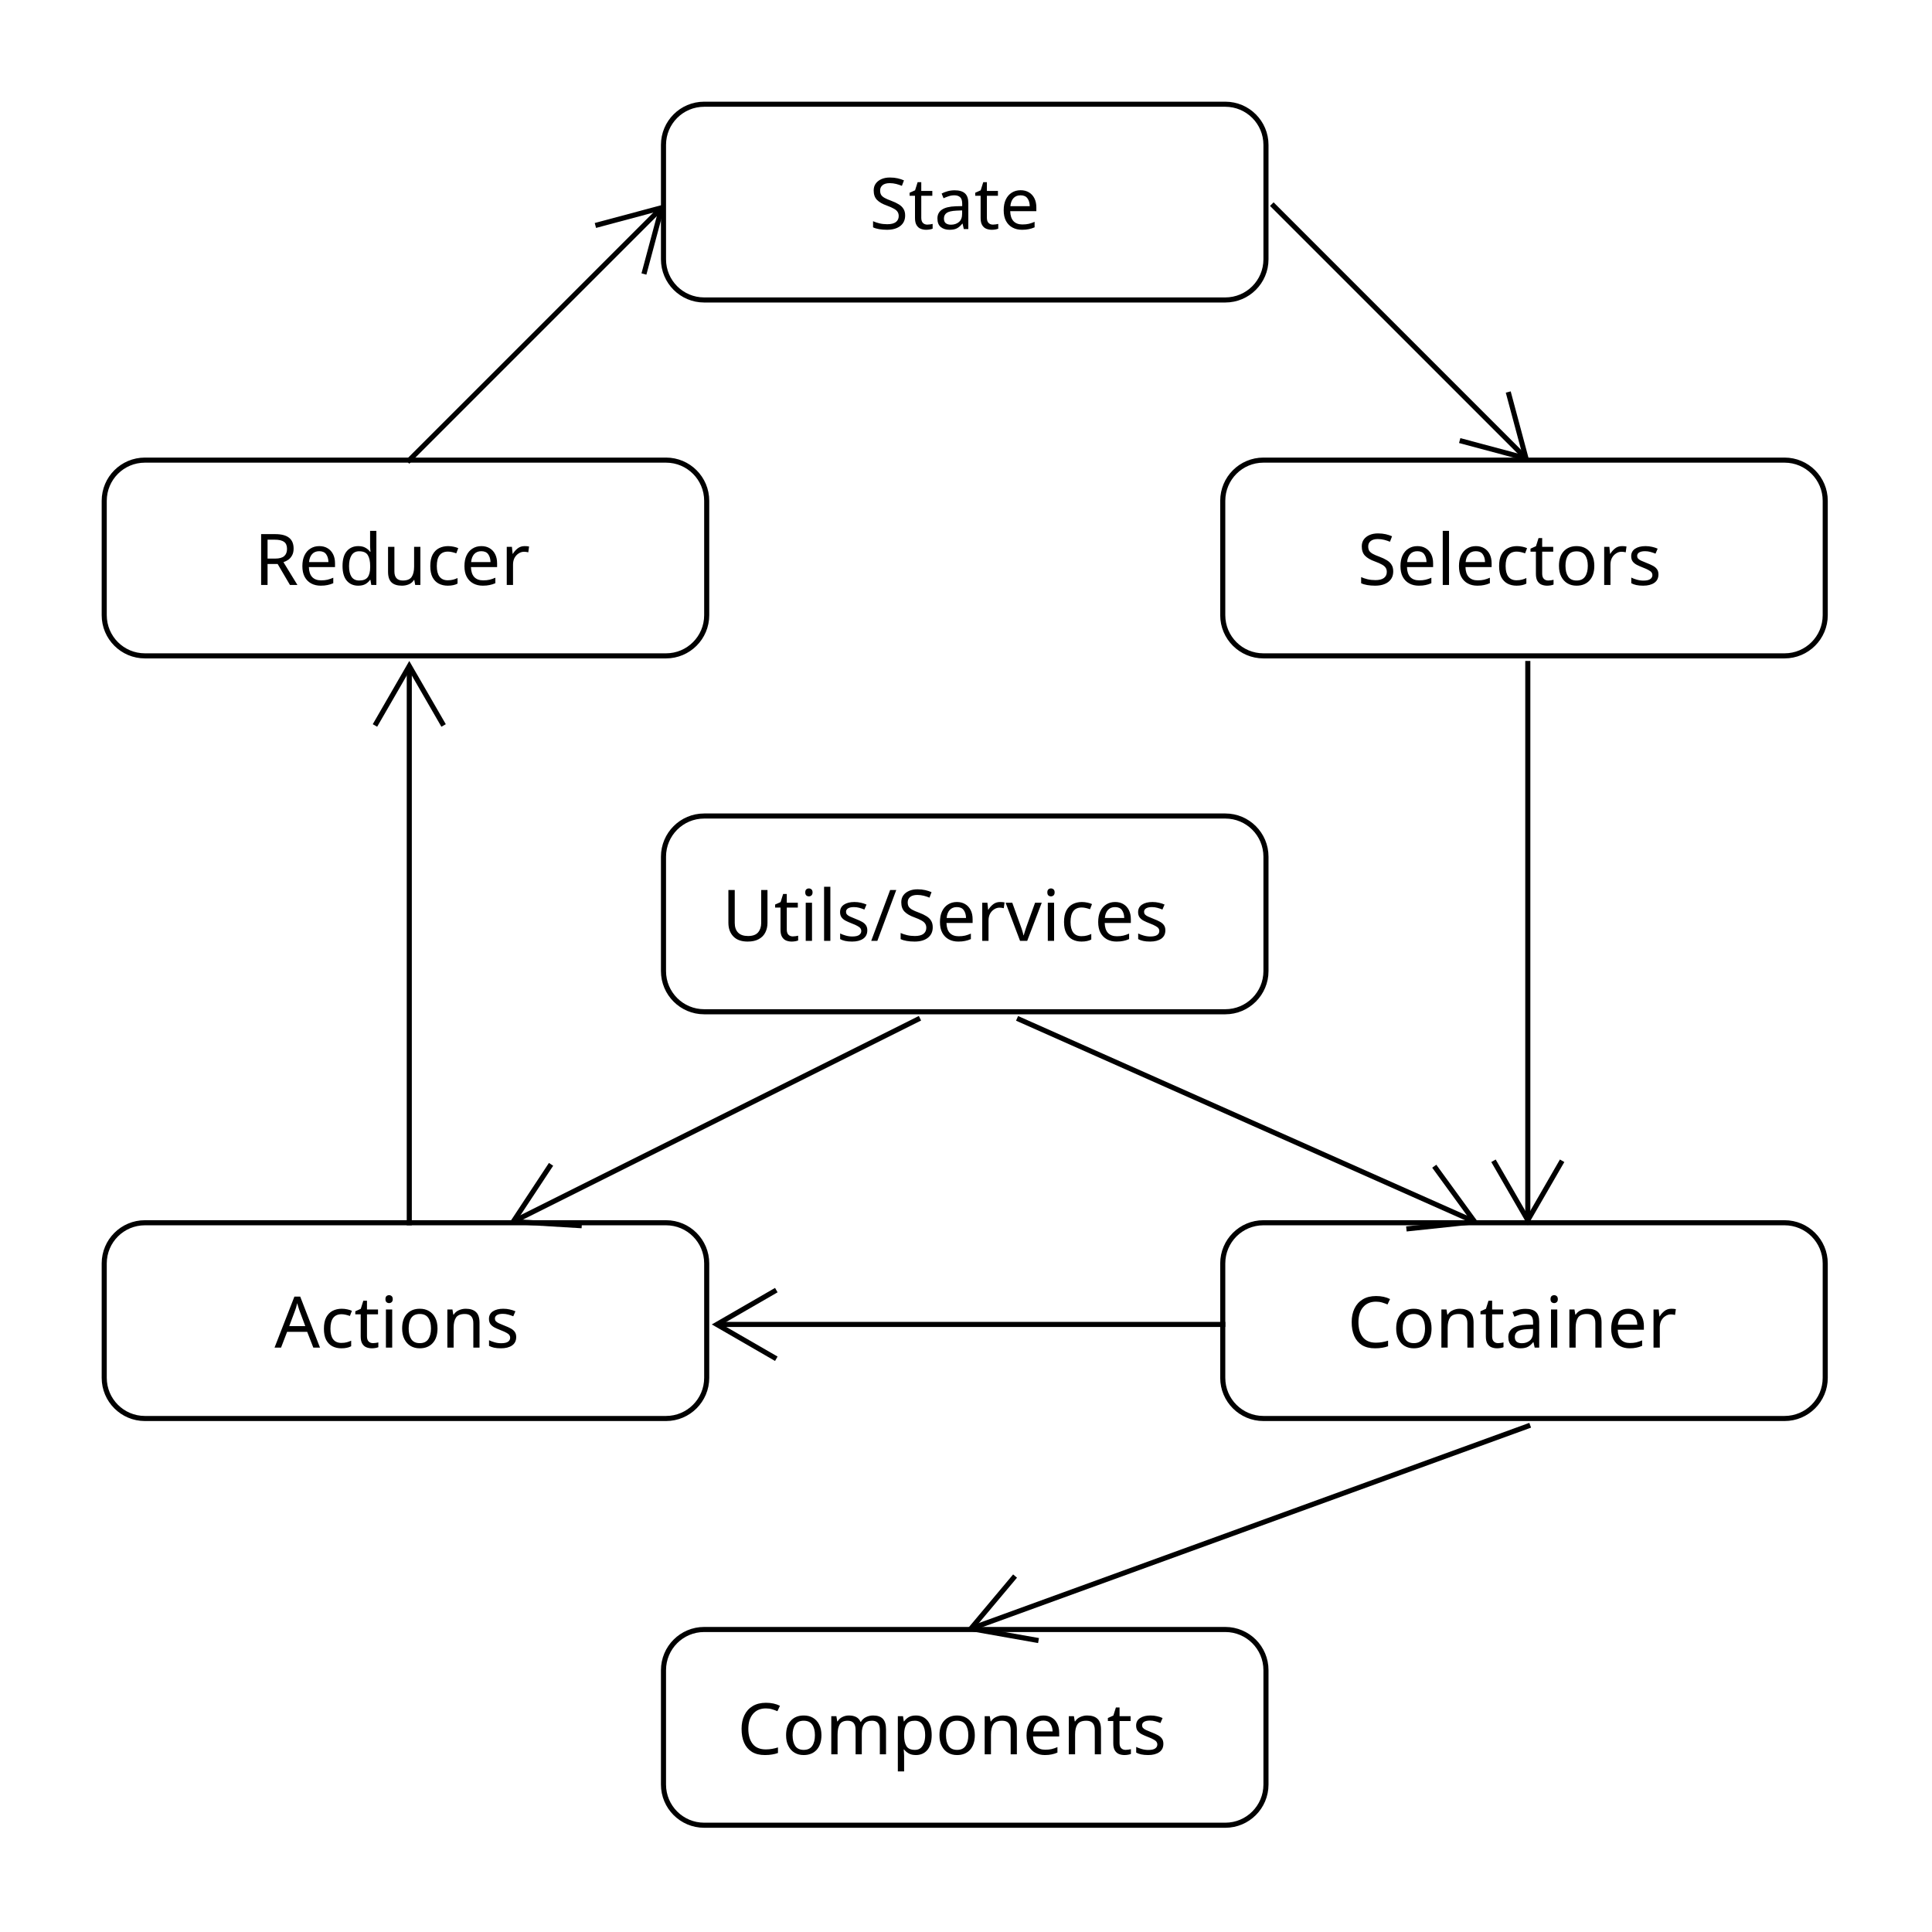
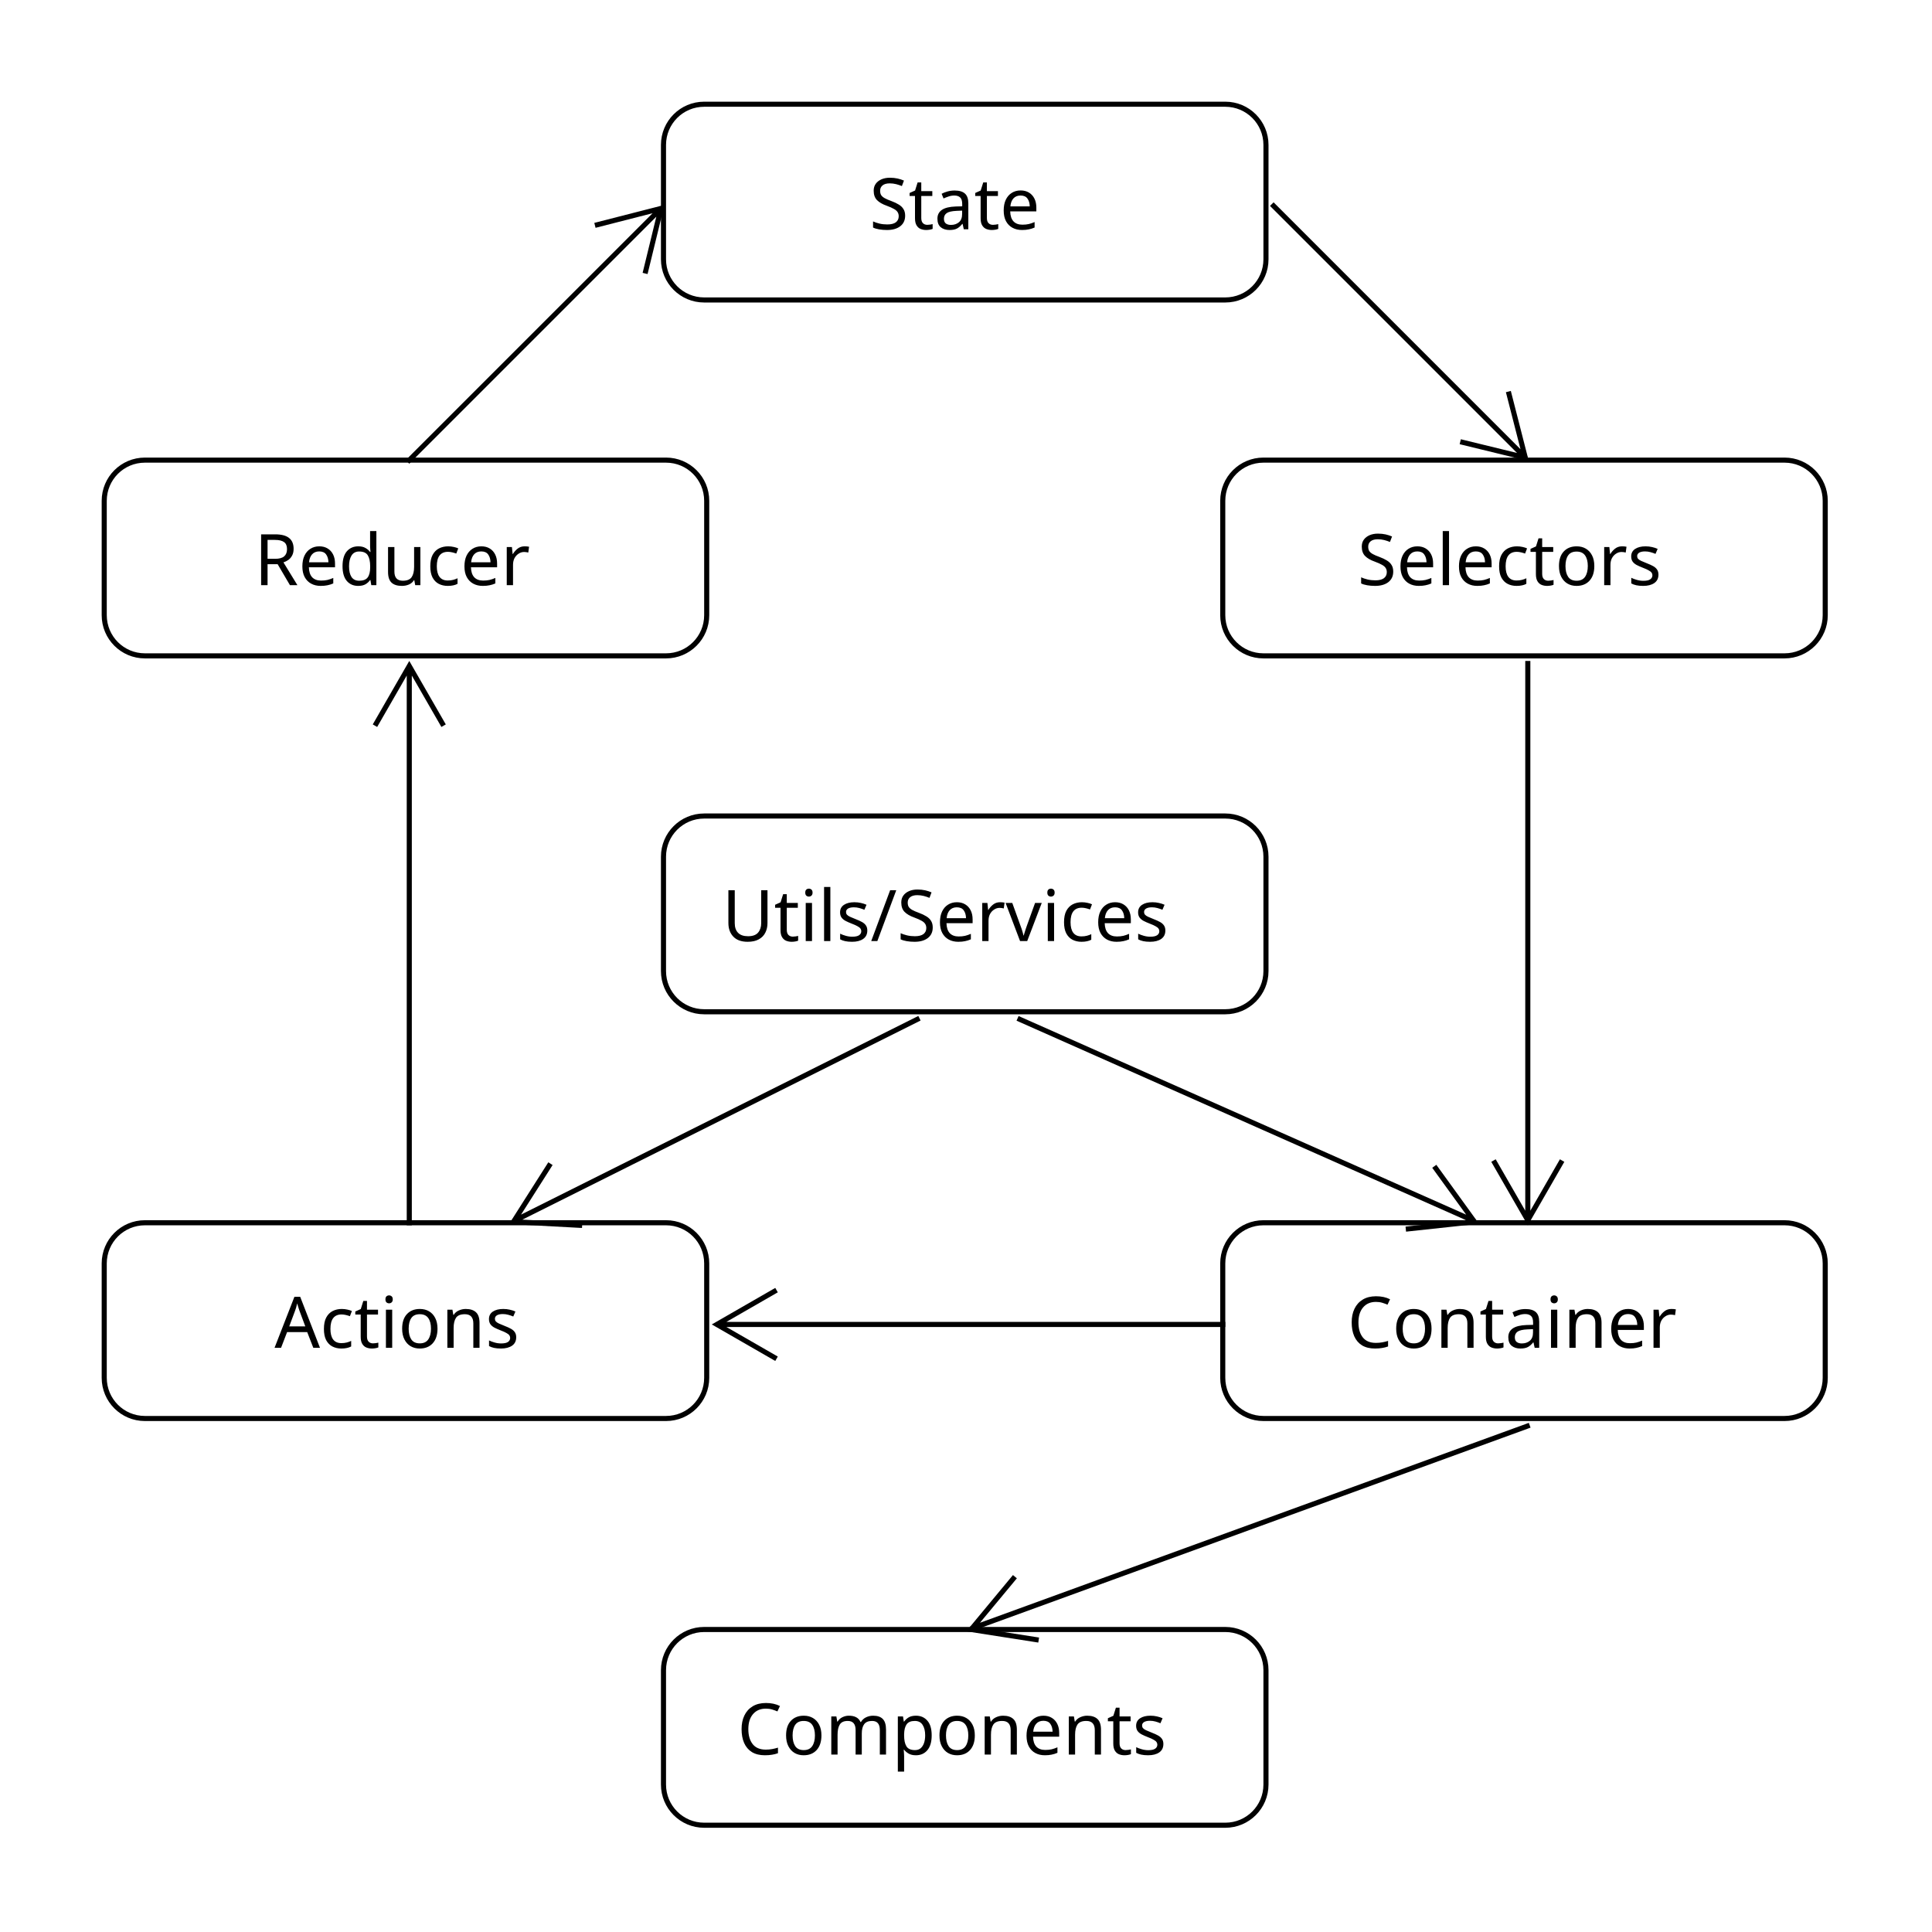
- <svg xmlns="http://www.w3.org/2000/svg" fill-opacity="1" color-rendering="auto" color-interpolation="auto" text-rendering="auto" stroke="black" stroke-linecap="square" width="380" stroke-miterlimit="10" shape-rendering="auto" stroke-opacity="1" fill="black" stroke-dasharray="none" font-weight="normal" stroke-width="1" viewBox="310 80 380 380" height="380" font-family="'Dialog'" font-style="normal" stroke-linejoin="miter" font-size="12px" stroke-dashoffset="0" image-rendering="auto">
-   <defs id="genericDefs" />
-   <g>
-     <defs id="defs1">
-       <clipPath clipPathUnits="userSpaceOnUse" id="clipPath1">
-         <path d="M0 0 L2147483647 0 L2147483647 2147483647 L0 2147483647 L0 0 Z" />
-       </clipPath>
-       <clipPath clipPathUnits="userSpaceOnUse" id="clipPath2">
-         <path d="M0 0 L0 40 L120 40 L120 0 Z" />
-       </clipPath>
-       <clipPath clipPathUnits="userSpaceOnUse" id="clipPath3">
-         <path d="M0 0 L0 140 L30 140 L30 0 Z" />
-       </clipPath>
-       <clipPath clipPathUnits="userSpaceOnUse" id="clipPath4">
-         <path d="M0 0 L0 70 L110 70 L110 0 Z" />
-       </clipPath>
-       <clipPath clipPathUnits="userSpaceOnUse" id="clipPath5">
-         <path d="M0 0 L0 30 L130 30 L130 0 Z" />
-       </clipPath>
-       <clipPath clipPathUnits="userSpaceOnUse" id="clipPath6">
-         <path d="M0 0 L0 70 L120 70 L120 0 Z" />
-       </clipPath>
-       <clipPath clipPathUnits="userSpaceOnUse" id="clipPath7">
-         <path d="M0 0 L0 80 L80 80 L80 0 Z" />
-       </clipPath>
-       <clipPath clipPathUnits="userSpaceOnUse" id="clipPath8">
-         <path d="M0 0 L0 70 L140 70 L140 0 Z" />
-       </clipPath>
-     </defs>
-     <g fill="rgb(255,255,255)" fill-opacity="0" transform="translate(440,100)" stroke-opacity="0" stroke="rgb(255,255,255)">
-       <rect x="0.5" y="0.5" clip-path="url(#clipPath2)" width="118.5" rx="8" ry="8" height="38.5" stroke="none" />
-     </g>
-     <g transform="translate(440,100)">
-       <rect x="0.5" y="0.5" clip-path="url(#clipPath2)" fill="none" width="118.5" rx="8" ry="8" height="38.5" />
-       <text x="41" font-size="14px" y="25.055" clip-path="url(#clipPath2)" font-family="sans-serif" stroke="none" xml:space="preserve">State</text>
-     </g>
-     <g fill="rgb(255,255,255)" fill-opacity="0" transform="translate(440,240)" stroke-opacity="0" stroke="rgb(255,255,255)">
-       <rect x="0.5" y="0.5" clip-path="url(#clipPath2)" width="118.5" rx="8" ry="8" height="38.5" stroke="none" />
-     </g>
-     <g transform="translate(440,240)">
-       <rect x="0.5" y="0.5" clip-path="url(#clipPath2)" fill="none" width="118.5" rx="8" ry="8" height="38.5" />
-       <text x="12" font-size="14px" y="25.055" clip-path="url(#clipPath2)" font-family="sans-serif" stroke="none" xml:space="preserve">Utils/Services</text>
-     </g>
-     <g fill="rgb(255,255,255)" fill-opacity="0" transform="translate(550,170)" stroke-opacity="0" stroke="rgb(255,255,255)">
-       <rect x="0.5" y="0.5" clip-path="url(#clipPath2)" width="118.5" rx="8" ry="8" height="38.5" stroke="none" />
-     </g>
-     <g transform="translate(550,170)">
-       <rect x="0.5" y="0.5" clip-path="url(#clipPath2)" fill="none" width="118.5" rx="8" ry="8" height="38.5" />
-       <text x="27" font-size="14px" y="25.055" clip-path="url(#clipPath2)" font-family="sans-serif" stroke="none" xml:space="preserve">Selectors</text>
-     </g>
-     <g fill="rgb(255,255,255)" fill-opacity="0" transform="translate(550,320)" stroke-opacity="0" stroke="rgb(255,255,255)">
-       <rect x="0.5" y="0.5" clip-path="url(#clipPath2)" width="118.5" rx="8" ry="8" height="38.5" stroke="none" />
-     </g>
-     <g transform="translate(550,320)">
-       <rect x="0.5" y="0.5" clip-path="url(#clipPath2)" fill="none" width="118.5" rx="8" ry="8" height="38.5" />
-       <text x="25" font-size="14px" y="25.055" clip-path="url(#clipPath2)" font-family="sans-serif" stroke="none" xml:space="preserve">Container</text>
-     </g>
-     <g fill="rgb(255,255,255)" fill-opacity="0" transform="translate(440,400)" stroke-opacity="0" stroke="rgb(255,255,255)">
-       <rect x="0.5" y="0.5" clip-path="url(#clipPath2)" width="118.5" rx="8" ry="8" height="38.5" stroke="none" />
-     </g>
-     <g transform="translate(440,400)">
-       <rect x="0.5" y="0.5" clip-path="url(#clipPath2)" fill="none" width="118.5" rx="8" ry="8" height="38.5" />
-       <text x="15" font-size="14px" y="25.055" clip-path="url(#clipPath2)" font-family="sans-serif" stroke="none" xml:space="preserve">Components</text>
-     </g>
-     <g fill="rgb(255,255,255)" fill-opacity="0" transform="translate(330,320)" stroke-opacity="0" stroke="rgb(255,255,255)">
-       <rect x="0.5" y="0.5" clip-path="url(#clipPath2)" width="118.5" rx="8" ry="8" height="38.5" stroke="none" />
-     </g>
-     <g transform="translate(330,320)">
-       <rect x="0.5" y="0.5" clip-path="url(#clipPath2)" fill="none" width="118.5" rx="8" ry="8" height="38.5" />
-       <text x="34" font-size="14px" y="25.055" clip-path="url(#clipPath2)" font-family="sans-serif" stroke="none" xml:space="preserve">Actions</text>
-     </g>
-     <g fill="rgb(255,255,255)" fill-opacity="0" transform="translate(330,170)" stroke-opacity="0" stroke="rgb(255,255,255)">
-       <rect x="0.5" y="0.5" clip-path="url(#clipPath2)" width="118.5" rx="8" ry="8" height="38.5" stroke="none" />
-     </g>
-     <g transform="translate(330,170)">
-       <rect x="0.5" y="0.5" clip-path="url(#clipPath2)" fill="none" width="118.5" rx="8" ry="8" height="38.5" />
-       <text x="30" font-size="14px" y="25.055" clip-path="url(#clipPath2)" font-family="sans-serif" stroke="none" xml:space="preserve">Reducer</text>
-     </g>
-     <g transform="translate(380,200)">
-       <path fill="none" d="M10.5 11.5 L10.5 120.5" clip-path="url(#clipPath3)" />
-       <path fill="none" d="M4 22.258 L10.5 11 L17 22.258" clip-path="url(#clipPath3)" />
-     </g>
-     <g transform="translate(400,270)">
-       <path fill="none" d="M11.394 50.053 L90.5 10.5" clip-path="url(#clipPath4)" />
-       <path fill="none" d="M23.924 51.055 L10.947 50.276 L18.11 39.428" clip-path="url(#clipPath4)" />
-     </g>
-     <g transform="translate(440,330)">
-       <path fill="none" d="M11.5 10.5 L110.5 10.5" clip-path="url(#clipPath5)" />
-       <path fill="none" d="M22.258 17 L11 10.5 L22.258 4" clip-path="url(#clipPath5)" />
-     </g>
-     <g transform="translate(500,270)">
-       <path fill="none" d="M99.586 50.094 L10.5 10.5" clip-path="url(#clipPath6)" />
-       <path fill="none" d="M92.395 39.785 L100.043 50.297 L87.115 51.664" clip-path="url(#clipPath6)" />
-     </g>
-     <g transform="translate(550,110)">
-       <path fill="none" d="M59.793 59.793 L10.5 10.5" clip-path="url(#clipPath7)" />
-       <path fill="none" d="M56.782 47.589 L60.146 60.146 L47.589 56.782" clip-path="url(#clipPath7)" />
-     </g>
-     <g transform="translate(490,350)">
-       <path fill="none" d="M11.44 50.158 L120.5 10.5" clip-path="url(#clipPath8)" />
-       <path fill="none" d="M23.772 52.59 L10.97 50.329 L19.329 40.373" clip-path="url(#clipPath8)" />
-     </g>
-     <g transform="translate(600,200)">
-       <path fill="none" d="M10.5 119.5 L10.5 10.5" clip-path="url(#clipPath3)" />
-       <path fill="none" d="M17 108.742 L10.5 120 L4 108.742" clip-path="url(#clipPath3)" />
-     </g>
-     <g transform="translate(380,110)">
-       <path fill="none" d="M59.793 11.207 L10.5 60.5" clip-path="url(#clipPath7)" />
-       <path fill="none" d="M47.589 14.218 L60.146 10.854 L56.782 23.411" clip-path="url(#clipPath7)" />
-     </g>
+ <svg xmlns="http://www.w3.org/2000/svg" color-interpolation="auto" stroke="#000" stroke-linecap="square" width="380" stroke-miterlimit="10" viewBox="310 80 380 380" height="380" font-family="'Dialog'" font-size="12">
+   <defs>
+     <clipPath id="a">
+       <path d="M0 0v40h120V0z" />
+     </clipPath>
+     <clipPath id="b">
+       <path d="M0 0v140h30V0z" />
+     </clipPath>
+     <clipPath id="c">
+       <path d="M0 0v70h110V0z" />
+     </clipPath>
+     <clipPath id="d">
+       <path d="M0 0v30h130V0z" />
+     </clipPath>
+     <clipPath id="e">
+       <path d="M0 0v70h120V0z" />
+     </clipPath>
+     <clipPath id="f">
+       <path d="M0 0v80h80V0z" />
+     </clipPath>
+     <clipPath id="g">
+       <path d="M0 0v70h140V0z" />
+     </clipPath>
+   </defs>
+   <rect x=".5" y=".5" clip-path="url(#a)" width="118.5" rx="8" ry="8" height="38.5" fill="none" transform="translate(440 100)" stroke="none" />
+   <g transform="translate(440 100)">
+     <rect x=".5" y=".5" clip-path="url(#a)" fill="none" width="118.5" rx="8" ry="8" height="38.5" />
+     <text x="41" font-size="14" y="25.1" clip-path="url(#a)" font-family="sans-serif" stroke="none">
+       State
+     </text>
  </g>
+   <rect x=".5" y=".5" clip-path="url(#a)" width="118.5" rx="8" ry="8" height="38.5" fill="none" transform="translate(440 240)" stroke="none" />
+   <g transform="translate(440 240)">
+     <rect x=".5" y=".5" clip-path="url(#a)" fill="none" width="118.5" rx="8" ry="8" height="38.5" />
+     <text x="12" font-size="14" y="25.1" clip-path="url(#a)" font-family="sans-serif" stroke="none">
+       Utils/Services
+     </text>
+   </g>
+   <rect x=".5" y=".5" clip-path="url(#a)" width="118.5" rx="8" ry="8" height="38.5" fill="none" transform="translate(550 170)" stroke="none" />
+   <g transform="translate(550 170)">
+     <rect x=".5" y=".5" clip-path="url(#a)" fill="none" width="118.5" rx="8" ry="8" height="38.5" />
+     <text x="27" font-size="14" y="25.1" clip-path="url(#a)" font-family="sans-serif" stroke="none">
+       Selectors
+     </text>
+   </g>
+   <rect x=".5" y=".5" clip-path="url(#a)" width="118.5" rx="8" ry="8" height="38.5" fill="none" transform="translate(550 320)" stroke="none" />
+   <g transform="translate(550 320)">
+     <rect x=".5" y=".5" clip-path="url(#a)" fill="none" width="118.5" rx="8" ry="8" height="38.5" />
+     <text x="25" font-size="14" y="25.1" clip-path="url(#a)" font-family="sans-serif" stroke="none">
+       Container
+     </text>
+   </g>
+   <rect x=".5" y=".5" clip-path="url(#a)" width="118.5" rx="8" ry="8" height="38.5" fill="none" transform="translate(440 400)" stroke="none" />
+   <g transform="translate(440 400)">
+     <rect x=".5" y=".5" clip-path="url(#a)" fill="none" width="118.5" rx="8" ry="8" height="38.5" />
+     <text x="15" font-size="14" y="25.1" clip-path="url(#a)" font-family="sans-serif" stroke="none">
+       Components
+     </text>
+   </g>
+   <rect x=".5" y=".5" clip-path="url(#a)" width="118.5" rx="8" ry="8" height="38.5" fill="none" transform="translate(330 320)" stroke="none" />
+   <g transform="translate(330 320)">
+     <rect x=".5" y=".5" clip-path="url(#a)" fill="none" width="118.5" rx="8" ry="8" height="38.5" />
+     <text x="34" font-size="14" y="25.1" clip-path="url(#a)" font-family="sans-serif" stroke="none">
+       Actions
+     </text>
+   </g>
+   <rect x=".5" y=".5" clip-path="url(#a)" width="118.5" rx="8" ry="8" height="38.5" fill="none" transform="translate(330 170)" stroke="none" />
+   <g transform="translate(330 170)">
+     <rect x=".5" y=".5" clip-path="url(#a)" fill="none" width="118.5" rx="8" ry="8" height="38.5" />
+     <text x="30" font-size="14" y="25.1" clip-path="url(#a)" font-family="sans-serif" stroke="none">
+       Reducer
+     </text>
+   </g>
+   <path d="M10.5 11.5v109M4 22.3L10.5 11 17 22.3" clip-path="url(#b)" transform="translate(380 200)" fill="none" />
+   <path d="M11.4 50l79-39.5M24 51l-13-.7 7-11" clip-path="url(#c)" transform="translate(400 270)" fill="none" />
+   <path d="M11.5 10.5h99M22.3 17L11 10.5 22.3 4" clip-path="url(#d)" transform="translate(440 330)" fill="none" />
+   <path d="M99.6 50l-89-39.5m81.8 29.3l7.6 10.5-13 1.4" clip-path="url(#e)" transform="translate(500 270)" fill="none" />
+   <path d="M59.8 59.8L10.5 10.5m46.3 37L60 60l-12.3-3" clip-path="url(#f)" transform="translate(550 110)" fill="none" />
+   <path d="M11.4 50.2l109-39.7m-96.6 42l-12.8-2 8.3-10" clip-path="url(#g)" transform="translate(490 350)" fill="none" />
+   <path d="M10.5 119.5v-109m6.5 98.2L10.5 120 4 108.7" clip-path="url(#b)" transform="translate(600 200)" fill="none" />
+   <path d="M59.8 11.2L10.5 60.5m37-46.3L60 11l-3 12.3" clip-path="url(#f)" transform="translate(380 110)" fill="none" />
</svg>
